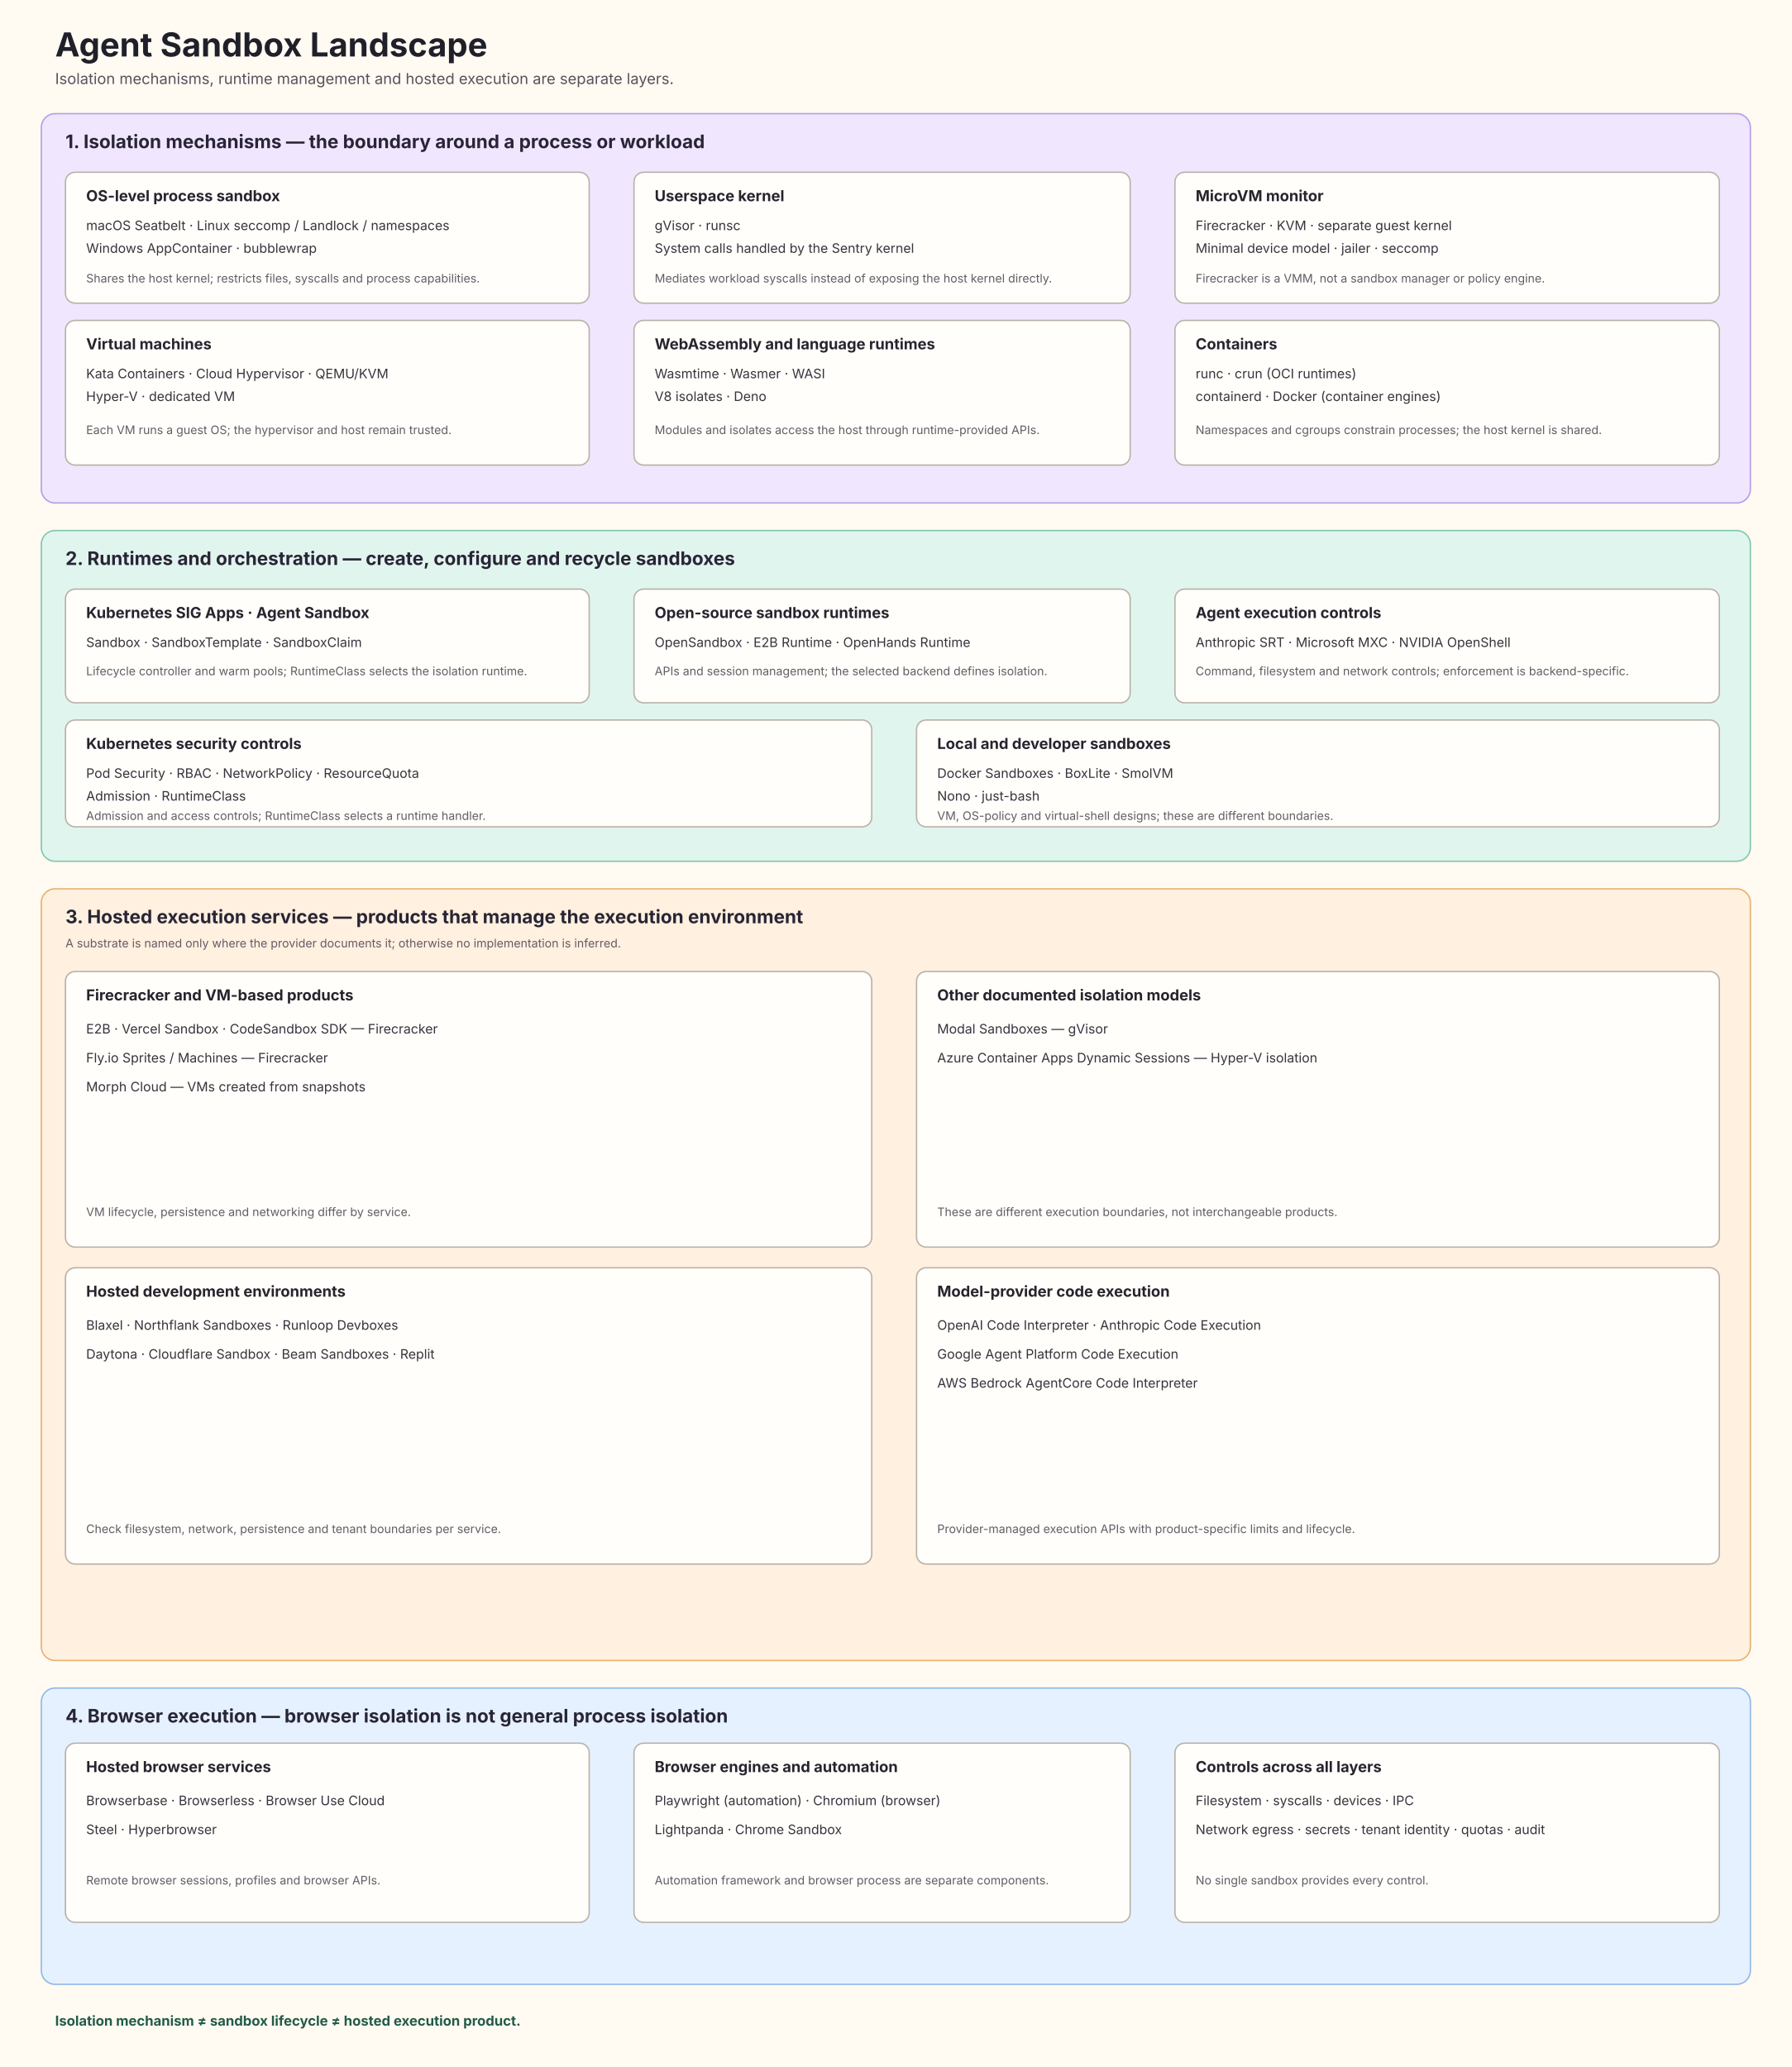
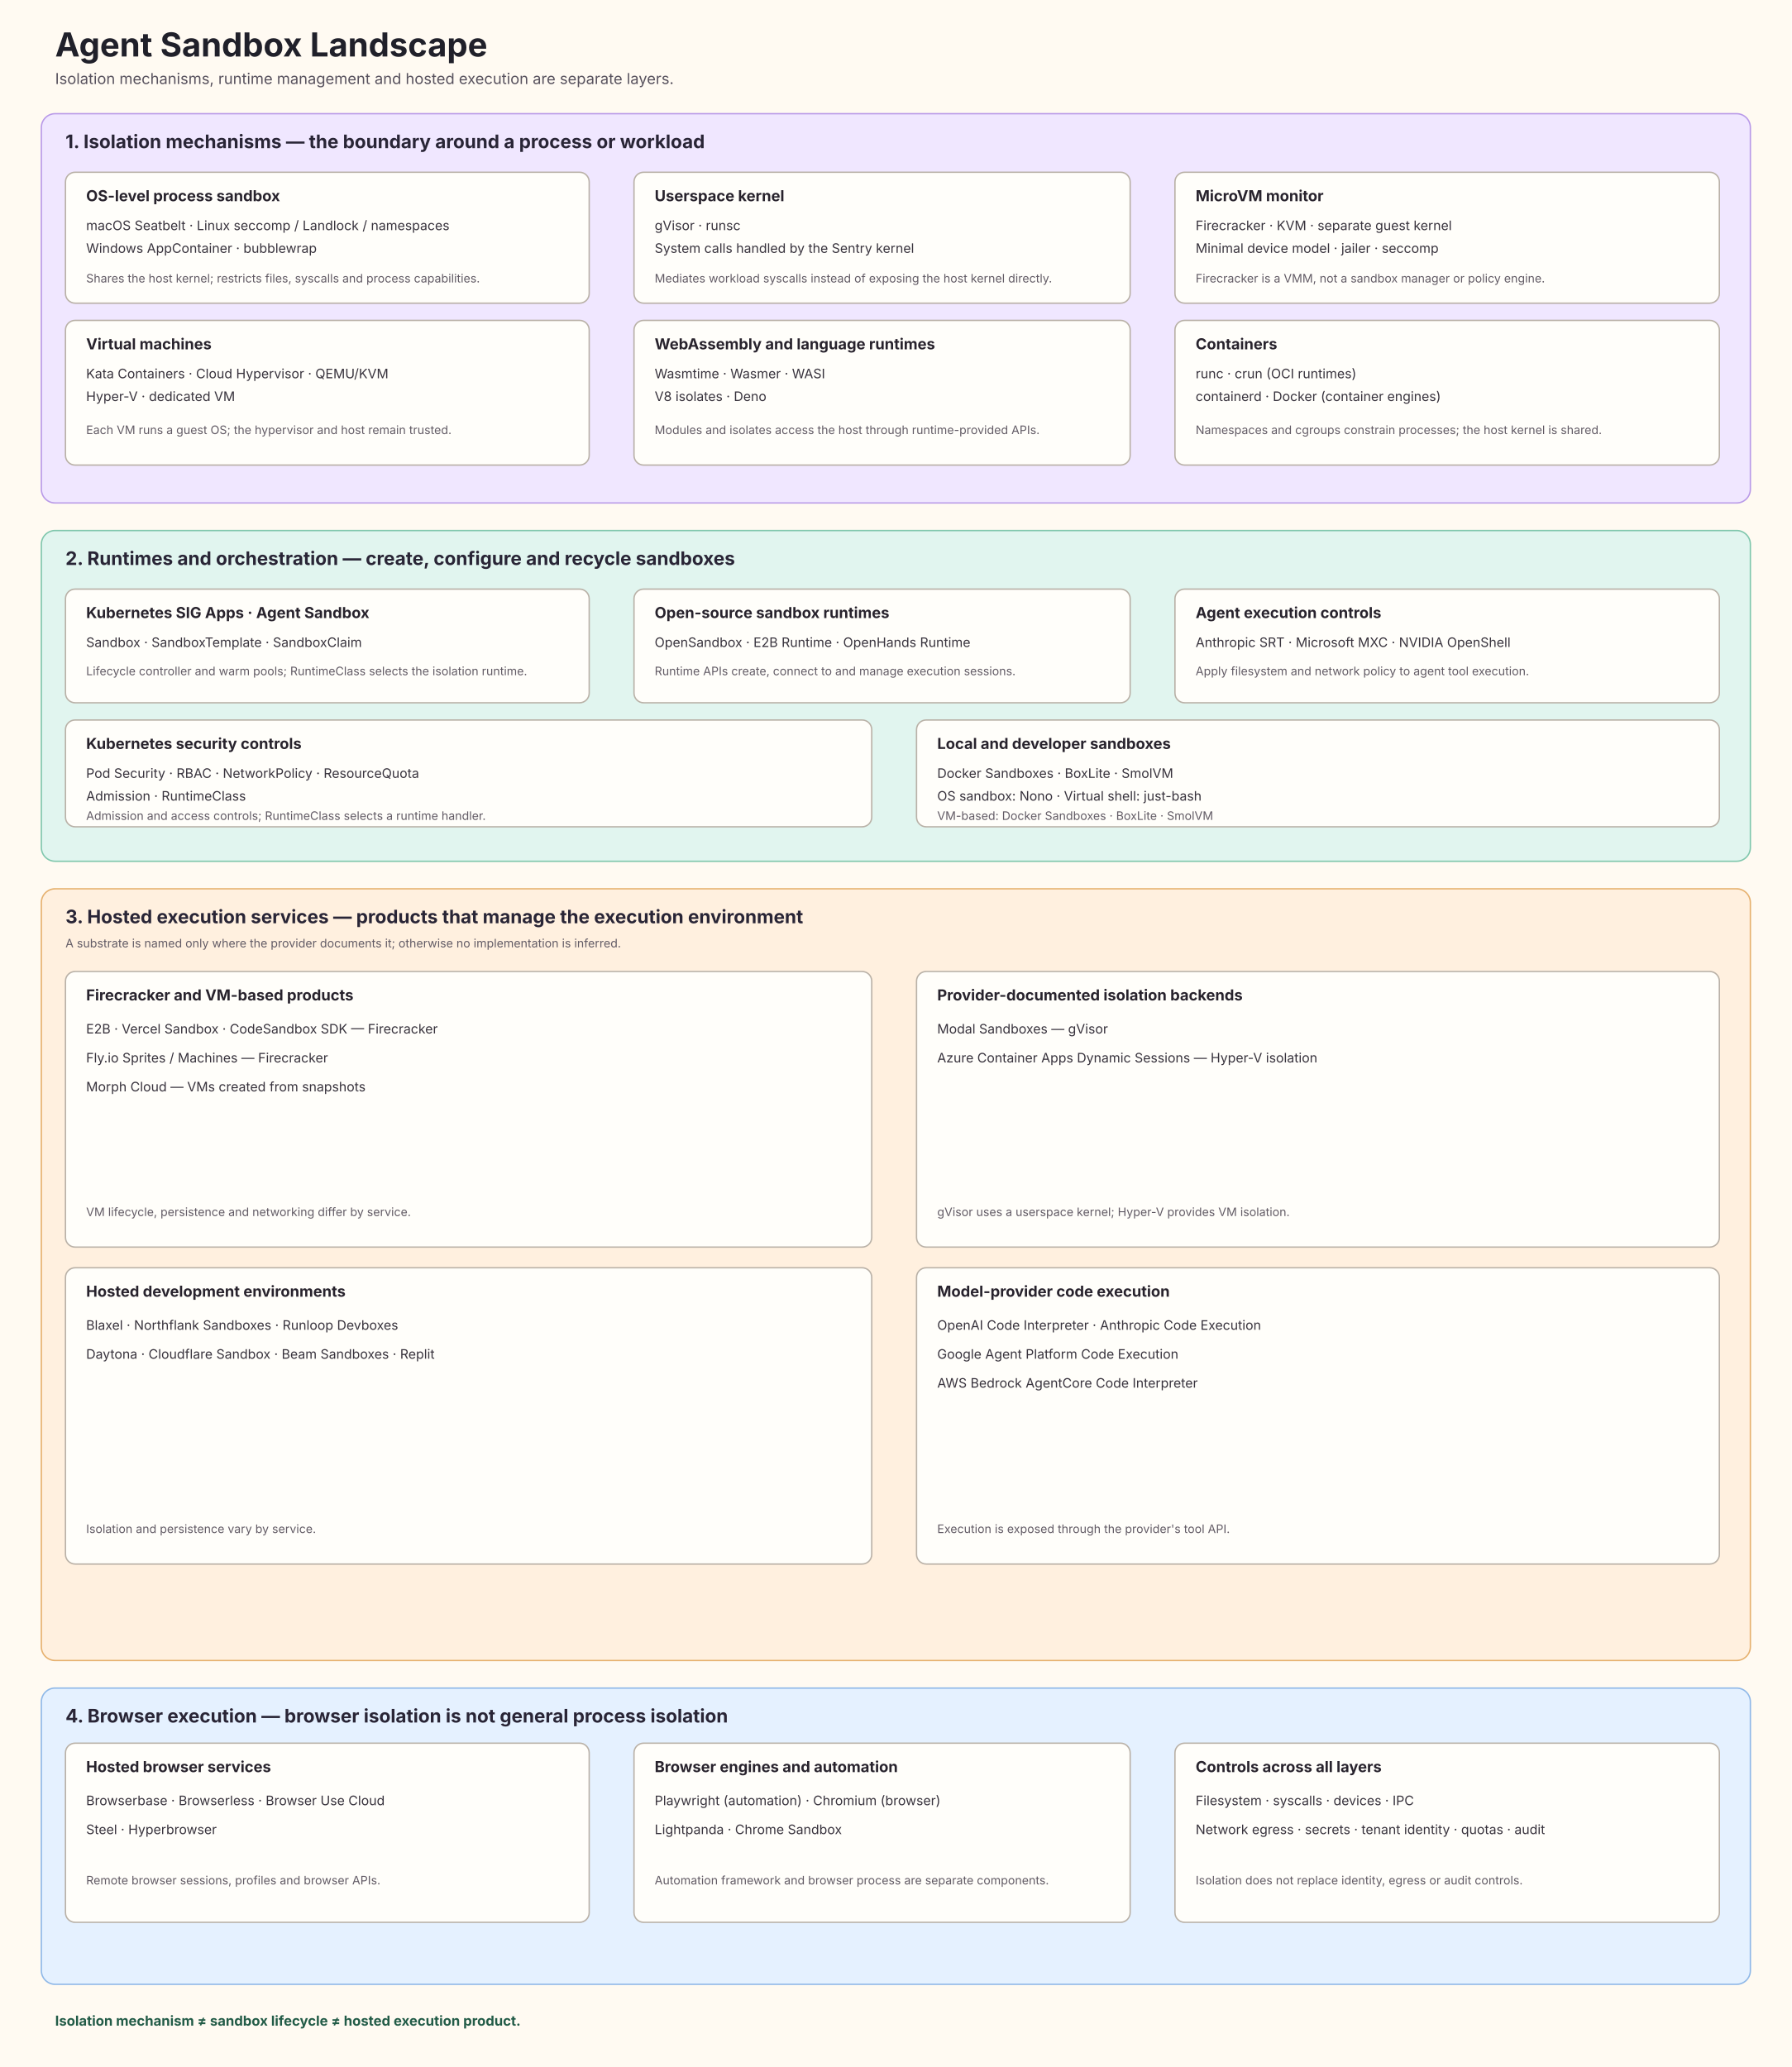
<svg xmlns="http://www.w3.org/2000/svg" width="2600" height="3000" viewBox="0 0 2600 3000" role="img" aria-labelledby="title desc">
  <defs>
    <style>
.bg{fill:#fffaf2}.title{font:700 48px Inter,Arial,sans-serif;fill:#20202a}.sub{font:22px Inter,Arial,sans-serif;fill:#57515d}
.band{stroke-width:2}.band1{fill:#f0e7ff;stroke:#b99ae8}.band2{fill:#e1f5ef;stroke:#80c7ad}.band3{fill:#fff0df;stroke:#e6b16f}.band4{fill:#e5f1ff;stroke:#8fb8e8}
.bandtitle{font:700 27px Inter,Arial,sans-serif;fill:#292536}
.card{fill:#fffefa;stroke:#b9b1a7;stroke-width:2}.cardtitle{font:700 22px Inter,Arial,sans-serif;fill:#28232d}.body{font:19px Inter,Arial,sans-serif;fill:#38333d}.small{font:17px Inter,Arial,sans-serif;fill:#625b65}
.emph{font:700 20px Inter,Arial,sans-serif;fill:#225b47}
</style>
  </defs>
  <rect class="bg" width="2600" height="3000" />
  <text class="title" x="80" y="82">Agent Sandbox Landscape</text>
  <text class="sub" x="80" y="122">Isolation mechanisms, runtime management and hosted execution are separate layers.</text>
  <rect class="band band1" x="60" y="165" width="2480" height="565" rx="20" />
  <text class="bandtitle" x="95" y="215">1. Isolation mechanisms — the boundary around a process or workload</text>
  <rect class="card" x="95" y="250" width="760" height="190" rx="14" />
  <text class="cardtitle" x="125" y="292">OS-level process sandbox</text>
  <text class="body" x="125" y="334">macOS Seatbelt · Linux seccomp / Landlock / namespaces</text>
  <text class="body" x="125" y="367">Windows AppContainer · bubblewrap</text>
  <text class="small" x="125" y="410">Shares the host kernel; restricts files, syscalls and process capabilities.</text>
  <rect class="card" x="920" y="250" width="720" height="190" rx="14" />
  <text class="cardtitle" x="950" y="292">Userspace kernel</text>
  <text class="body" x="950" y="334">gVisor · runsc</text>
  <text class="body" x="950" y="367">System calls handled by the Sentry kernel</text>
  <text class="small" x="950" y="410">Mediates workload syscalls instead of exposing the host kernel directly.</text>
  <rect class="card" x="1705" y="250" width="790" height="190" rx="14" />
  <text class="cardtitle" x="1735" y="292">MicroVM monitor</text>
  <text class="body" x="1735" y="334">Firecracker · KVM · separate guest kernel</text>
  <text class="body" x="1735" y="367">Minimal device model · jailer · seccomp</text>
  <text class="small" x="1735" y="410">Firecracker is a VMM, not a sandbox manager or policy engine.</text>
  <rect class="card" x="95" y="465" width="760" height="210" rx="14" />
  <text class="cardtitle" x="125" y="507">Virtual machines</text>
  <text class="body" x="125" y="549">Kata Containers · Cloud Hypervisor · QEMU/KVM</text>
  <text class="body" x="125" y="582">Hyper-V · dedicated VM</text>
  <text class="small" x="125" y="630">Each VM runs a guest OS; the hypervisor and host remain trusted.</text>
  <rect class="card" x="920" y="465" width="720" height="210" rx="14" />
  <text class="cardtitle" x="950" y="507">WebAssembly and language runtimes</text>
  <text class="body" x="950" y="549">Wasmtime · Wasmer · WASI</text>
  <text class="body" x="950" y="582">V8 isolates · Deno</text>
  <text class="small" x="950" y="630">Modules and isolates access the host through runtime-provided APIs.</text>
  <rect class="card" x="1705" y="465" width="790" height="210" rx="14" />
  <text class="cardtitle" x="1735" y="507">Containers</text>
  <text class="body" x="1735" y="549">runc · crun (OCI runtimes)</text>
  <text class="body" x="1735" y="582">containerd · Docker (container engines)</text>
  <text class="small" x="1735" y="630">Namespaces and cgroups constrain processes; the host kernel is shared.</text>
  <rect class="band band2" x="60" y="770" width="2480" height="480" rx="20" />
  <text class="bandtitle" x="95" y="820">2. Runtimes and orchestration — create, configure and recycle sandboxes</text>
  <rect class="card" x="95" y="855" width="760" height="165" rx="14" />
  <text class="cardtitle" x="125" y="897">Kubernetes SIG Apps · Agent Sandbox</text>
  <text class="body" x="125" y="939">Sandbox · SandboxTemplate · SandboxClaim</text>
  <text class="small" x="125" y="980">Lifecycle controller and warm pools; RuntimeClass selects the isolation runtime.</text>
  <rect class="card" x="920" y="855" width="720" height="165" rx="14" />
  <text class="cardtitle" x="950" y="897">Open-source sandbox runtimes</text>
  <text class="body" x="950" y="939">OpenSandbox · E2B Runtime · OpenHands Runtime</text>
-   <text class="small" x="950" y="980">APIs and session management; the selected backend defines isolation.</text>
+   <text class="small" x="950" y="980">Runtime APIs create, connect to and manage execution sessions.</text>
  <rect class="card" x="1705" y="855" width="790" height="165" rx="14" />
  <text class="cardtitle" x="1735" y="897">Agent execution controls</text>
  <text class="body" x="1735" y="939">Anthropic SRT · Microsoft MXC · NVIDIA OpenShell</text>
-   <text class="small" x="1735" y="980">Command, filesystem and network controls; enforcement is backend-specific.</text>
+   <text class="small" x="1735" y="980">Apply filesystem and network policy to agent tool execution.</text>
  <rect class="card" x="95" y="1045" width="1170" height="155" rx="14" />
  <text class="cardtitle" x="125" y="1087">Kubernetes security controls</text>
  <text class="body" x="125" y="1129">Pod Security · RBAC · NetworkPolicy · ResourceQuota</text>
  <text class="body" x="125" y="1162">Admission · RuntimeClass</text>
  <text class="small" x="125" y="1190">Admission and access controls; RuntimeClass selects a runtime handler.</text>
  <rect class="card" x="1330" y="1045" width="1165" height="155" rx="14" />
  <text class="cardtitle" x="1360" y="1087">Local and developer sandboxes</text>
  <text class="body" x="1360" y="1129">Docker Sandboxes · BoxLite · SmolVM</text>
-   <text class="body" x="1360" y="1162">Nono · just-bash</text>
-   <text class="small" x="1360" y="1190">VM, OS-policy and virtual-shell designs; these are different boundaries.</text>
+   <text class="body" x="1360" y="1162">OS sandbox: Nono · Virtual shell: just-bash</text>
+   <text class="small" x="1360" y="1190">VM-based: Docker Sandboxes · BoxLite · SmolVM</text>
  <rect class="band band3" x="60" y="1290" width="2480" height="1120" rx="20" />
  <text class="bandtitle" x="95" y="1340">3. Hosted execution services — products that manage the execution environment</text>
  <text class="small" x="95" y="1375">A substrate is named only where the provider documents it; otherwise no implementation is inferred.</text>
  <rect class="card" x="95" y="1410" width="1170" height="400" rx="14" />
  <text class="cardtitle" x="125" y="1452">Firecracker and VM-based products</text>
  <text class="body" x="125" y="1500">E2B · Vercel Sandbox · CodeSandbox SDK — Firecracker</text>
  <text class="body" x="125" y="1542">Fly.io Sprites / Machines — Firecracker</text>
  <text class="body" x="125" y="1584">Morph Cloud — VMs created from snapshots</text>
  <text class="small" x="125" y="1765">VM lifecycle, persistence and networking differ by service.</text>
  <rect class="card" x="1330" y="1410" width="1165" height="400" rx="14" />
-   <text class="cardtitle" x="1360" y="1452">Other documented isolation models</text>
+   <text class="cardtitle" x="1360" y="1452">Provider-documented isolation backends</text>
  <text class="body" x="1360" y="1500">Modal Sandboxes — gVisor</text>
  <text class="body" x="1360" y="1542">Azure Container Apps Dynamic Sessions — Hyper-V isolation</text>
-   <text class="small" x="1360" y="1765">These are different execution boundaries, not interchangeable products.</text>
+   <text class="small" x="1360" y="1765">gVisor uses a userspace kernel; Hyper-V provides VM isolation.</text>
  <rect class="card" x="95" y="1840" width="1170" height="430" rx="14" />
  <text class="cardtitle" x="125" y="1882">Hosted development environments</text>
  <text class="body" x="125" y="1930">Blaxel · Northflank Sandboxes · Runloop Devboxes</text>
  <text class="body" x="125" y="1972">Daytona · Cloudflare Sandbox · Beam Sandboxes · Replit</text>
-   <text class="small" x="125" y="2225">Check filesystem, network, persistence and tenant boundaries per service.</text>
+   <text class="small" x="125" y="2225">Isolation and persistence vary by service.</text>
  <rect class="card" x="1330" y="1840" width="1165" height="430" rx="14" />
  <text class="cardtitle" x="1360" y="1882">Model-provider code execution</text>
  <text class="body" x="1360" y="1930">OpenAI Code Interpreter · Anthropic Code Execution</text>
  <text class="body" x="1360" y="1972">Google Agent Platform Code Execution</text>
  <text class="body" x="1360" y="2014">AWS Bedrock AgentCore Code Interpreter</text>
-   <text class="small" x="1360" y="2225">Provider-managed execution APIs with product-specific limits and lifecycle.</text>
+   <text class="small" x="1360" y="2225">Execution is exposed through the provider's tool API.</text>
  <rect class="band band4" x="60" y="2450" width="2480" height="430" rx="20" />
  <text class="bandtitle" x="95" y="2500">4. Browser execution — browser isolation is not general process isolation</text>
  <rect class="card" x="95" y="2530" width="760" height="260" rx="14" />
  <text class="cardtitle" x="125" y="2572">Hosted browser services</text>
  <text class="body" x="125" y="2620">Browserbase · Browserless · Browser Use Cloud</text>
  <text class="body" x="125" y="2662">Steel · Hyperbrowser</text>
  <text class="small" x="125" y="2735">Remote browser sessions, profiles and browser APIs.</text>
  <rect class="card" x="920" y="2530" width="720" height="260" rx="14" />
  <text class="cardtitle" x="950" y="2572">Browser engines and automation</text>
  <text class="body" x="950" y="2620">Playwright (automation) · Chromium (browser)</text>
  <text class="body" x="950" y="2662">Lightpanda · Chrome Sandbox</text>
  <text class="small" x="950" y="2735">Automation framework and browser process are separate components.</text>
  <rect class="card" x="1705" y="2530" width="790" height="260" rx="14" />
  <text class="cardtitle" x="1735" y="2572">Controls across all layers</text>
  <text class="body" x="1735" y="2620">Filesystem · syscalls · devices · IPC</text>
  <text class="body" x="1735" y="2662">Network egress · secrets · tenant identity · quotas · audit</text>
-   <text class="small" x="1735" y="2735">No single sandbox provides every control.</text>
+   <text class="small" x="1735" y="2735">Isolation does not replace identity, egress or audit controls.</text>
  <text class="emph" x="80" y="2940">Isolation mechanism ≠ sandbox lifecycle ≠ hosted execution product.</text>
</svg>
